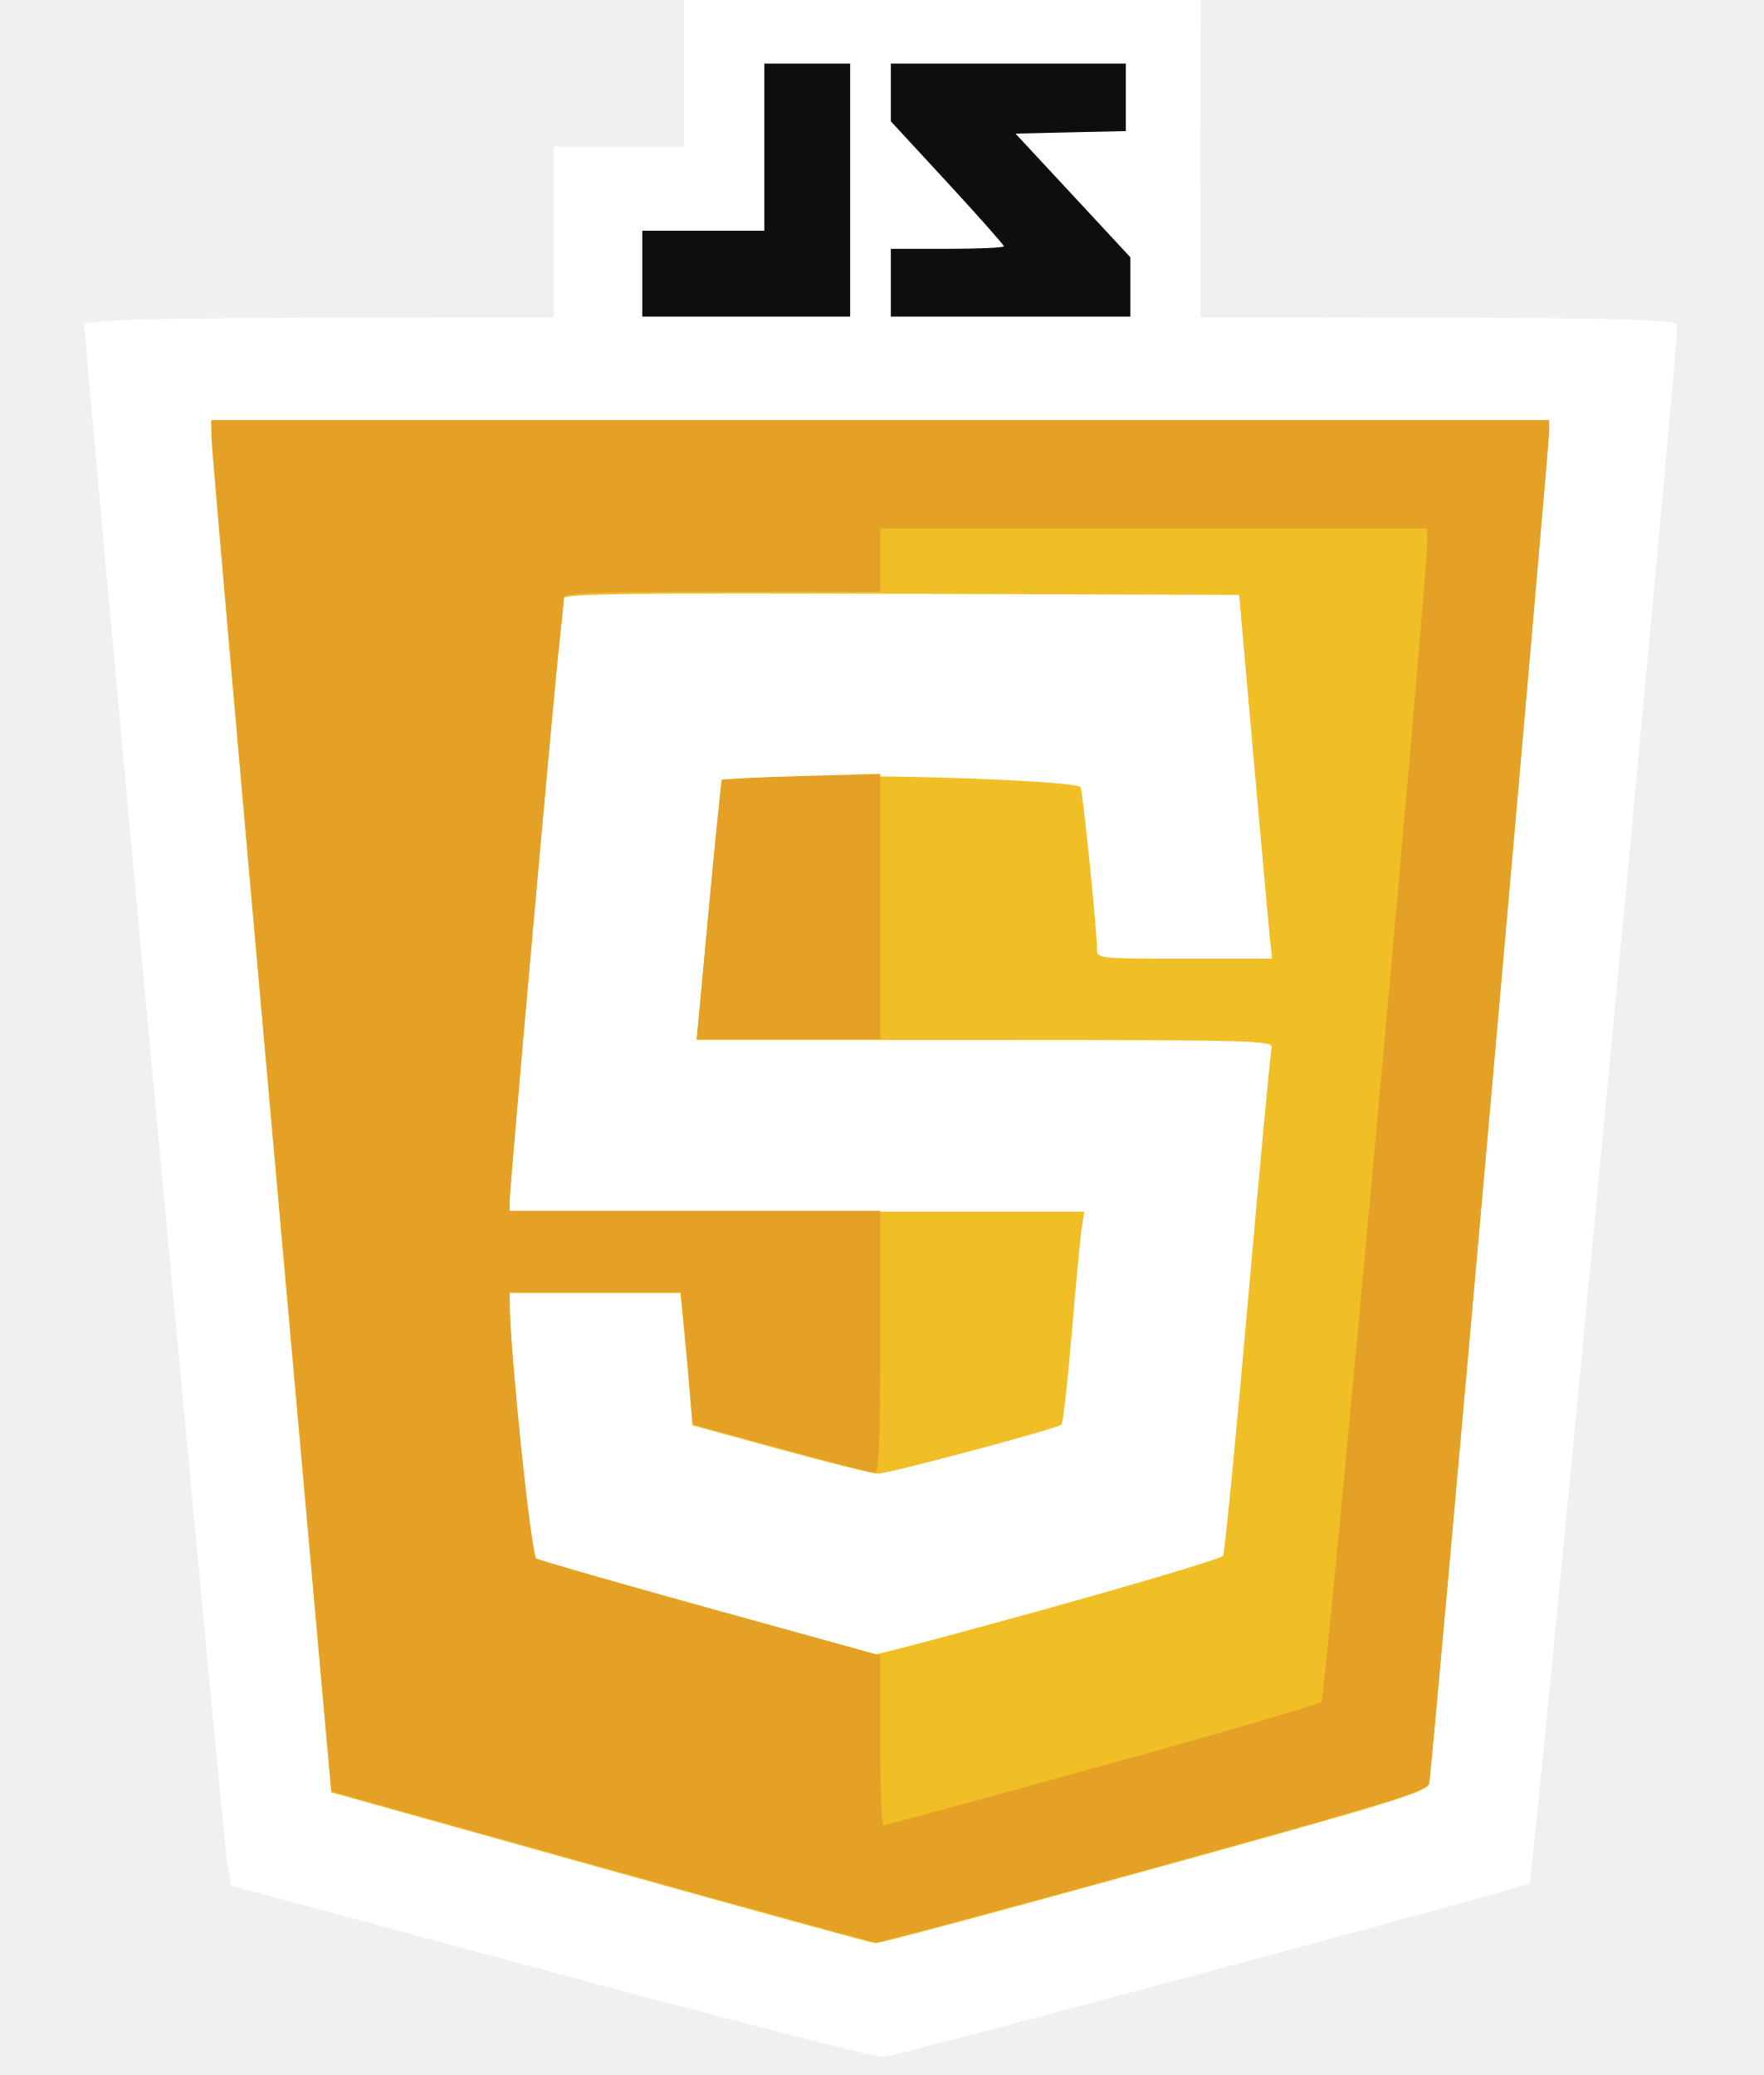
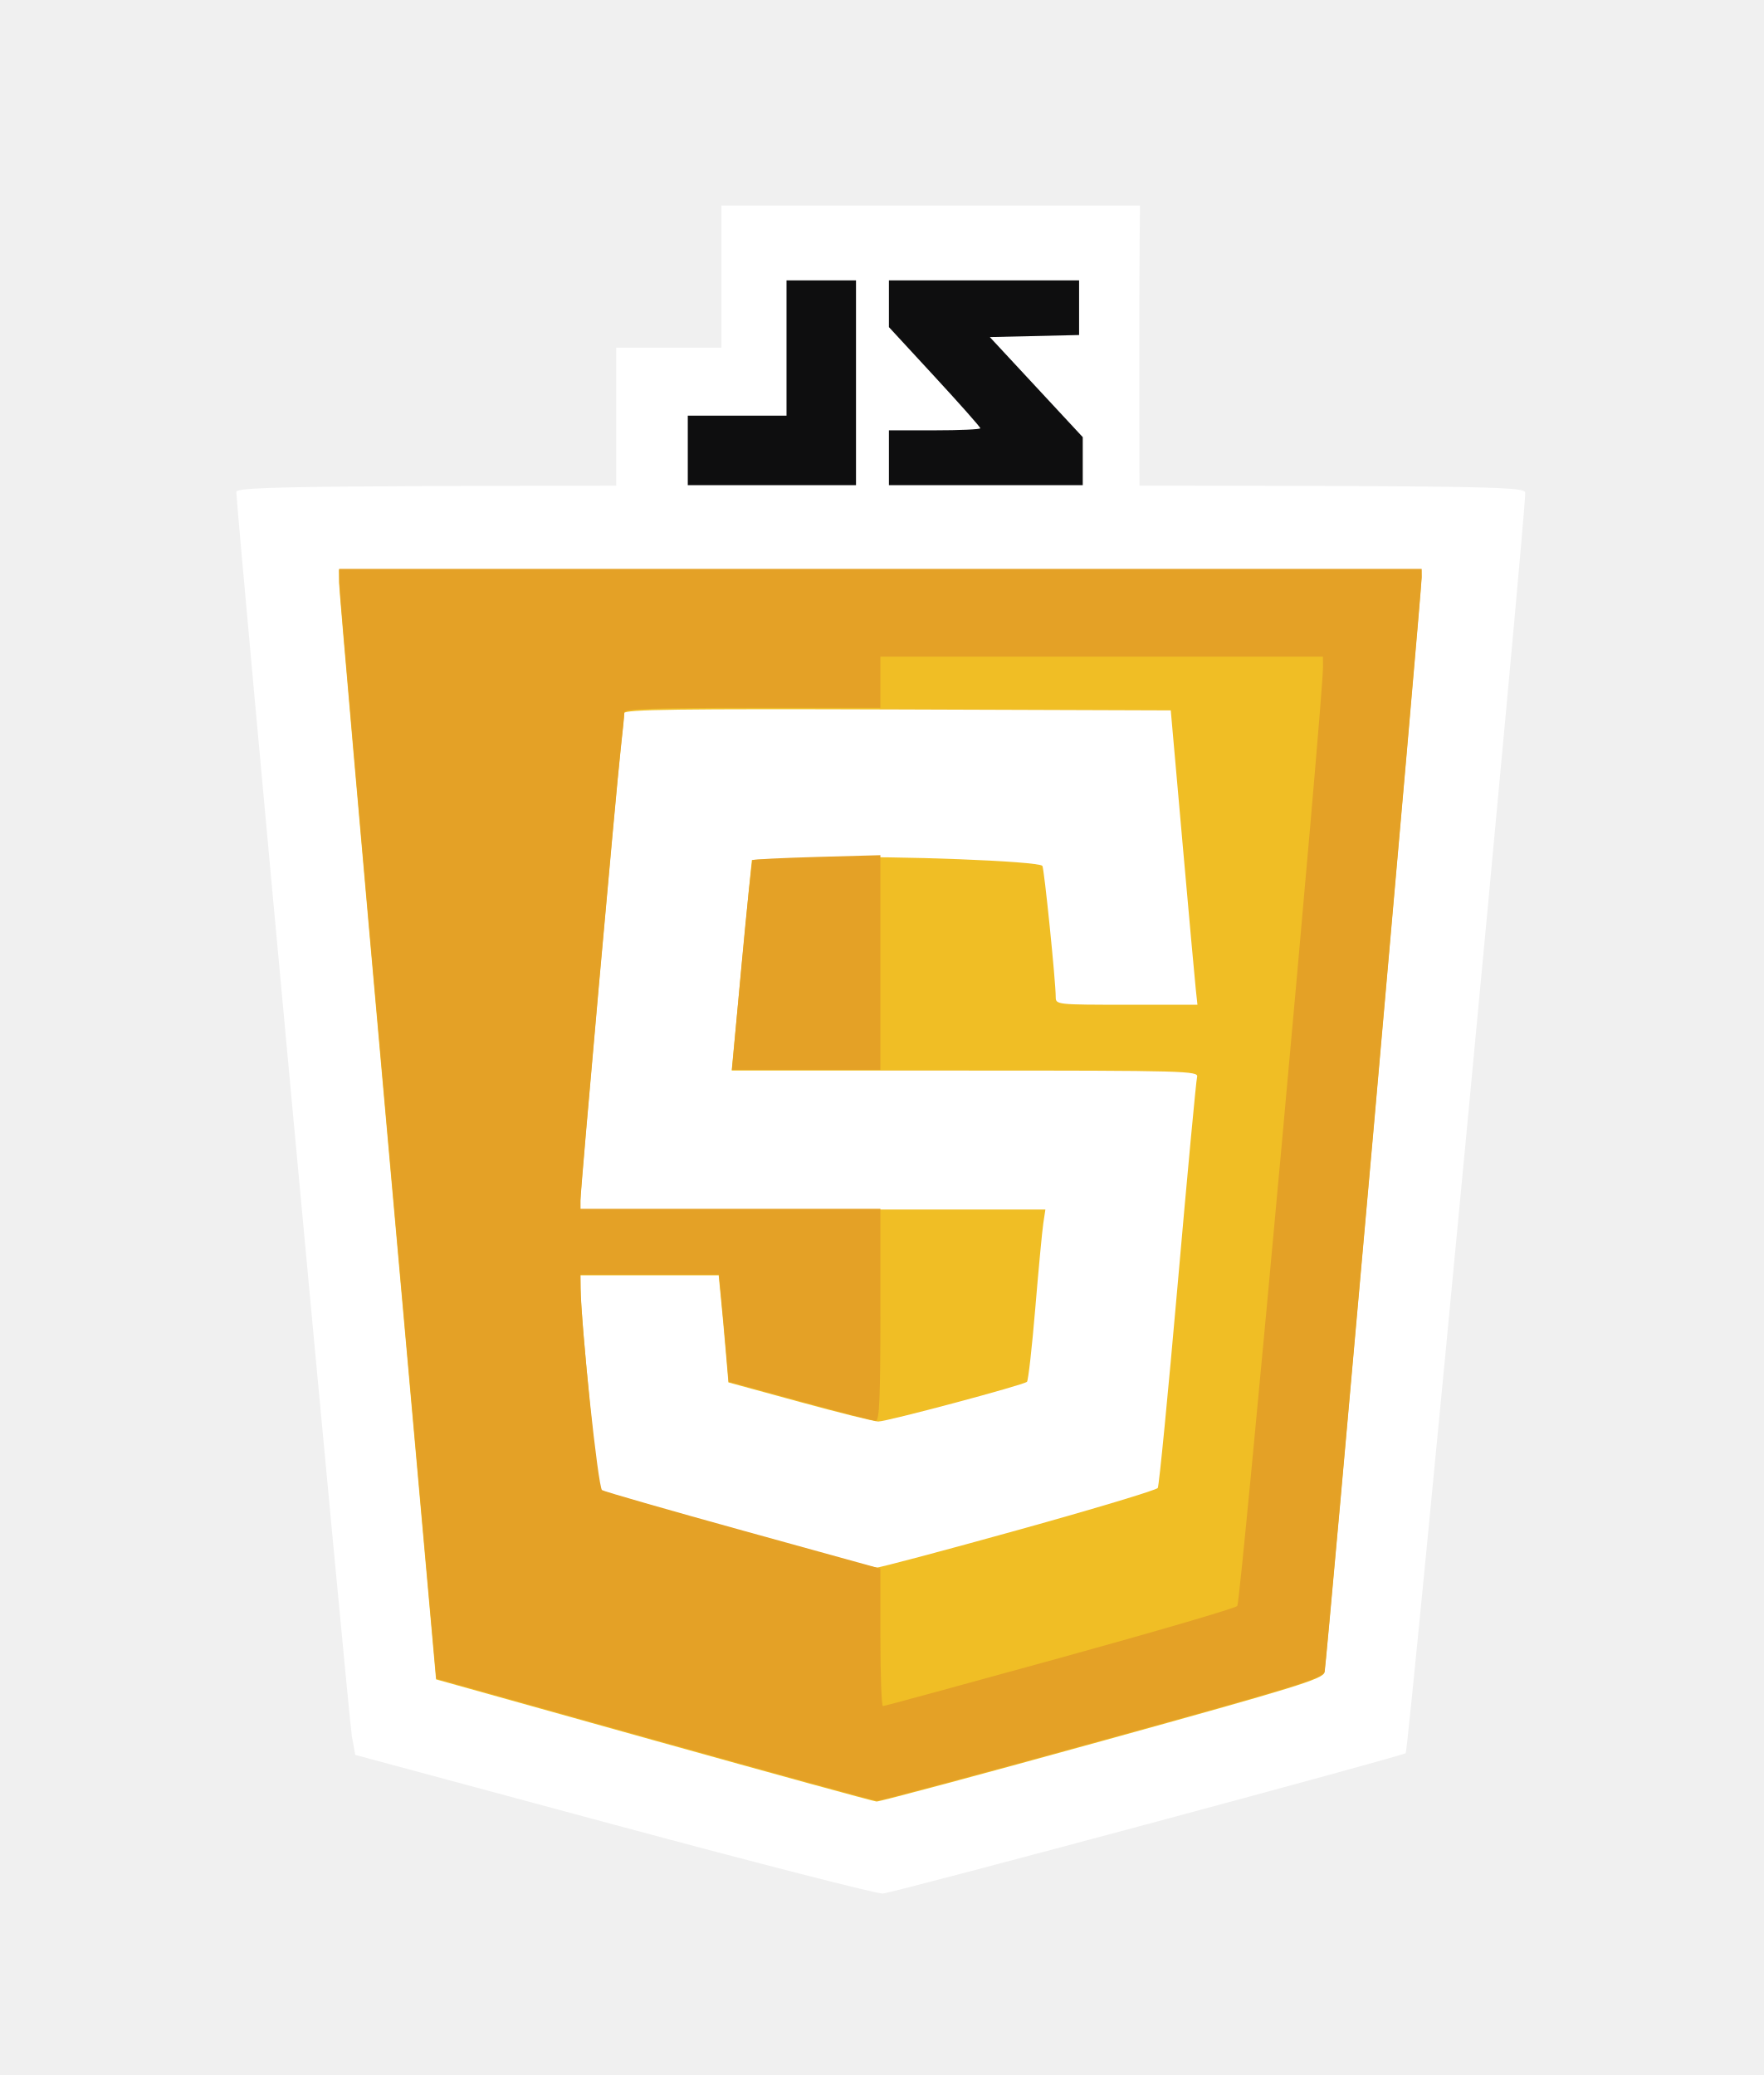
<svg xmlns="http://www.w3.org/2000/svg" version="1.1" id="svg64" width="397.318" height="467.5" viewBox="-62.83 -4.325 520.371 478.645">
  <defs id="defs29" />
-   <path id="path-1" d="M 100.581,9.646 V -27.852 h 22.234 16.116 V -38.227 -79.678 h 26.983 24.257 V 26.91 h -53.862 -35.728 z m 87.845,3.421 0.171,-28.352 h 21.52 c 9.765,0 0.09,2.994 0.09,2.464 -7.116,-2.639 -10.494,14.106 -21.61,1.594 l -0.171,-47.709 V -79.678 h 40.695 62.41 c -0.419,38.207 -0.181,72.494 -0.181,105.947 l -61.519,0.64 h -41.405 z" style="fill:#ffffff;stroke-width:1.482" />
-   <path style="fill:#ffffff;stroke-width:1.333" d="m 1.334,56.944 0.062,5 c 0.034,2.75 8.002,93.801 17.705,202.334 l 17.643,197.334 79.295,22.201 c 43.612,12.211 80.195,22.263 81.295,22.34 1.1,0.077 38.166,-9.874 82.369,-22.113 70.87,-19.623 80.438,-22.579 80.945,-25.008 0.707,-3.384 35.413,-394.899 35.377,-399.088 l -0.025,-3 H 198.666 Z" id="path118" />
-   <path id="path88" d="M 100.059,510.779 5.439,485.276 4.202,478.527 C 3.103,472.528 -37.929,30.615 -37.929,24.776 c 0,-2.113 23.958,-2.353 234.974,-2.353 222.74,0 234.972,0.139 234.955,2.661 -0.075,10.896 -42.546,458.66 -43.59,459.552 -1.318,1.126 -184.458,50.325 -190.577,51.197 -1.735,0.247 -45.733,-11.027 -97.774,-25.054 z m 156.649,-90.115 c 31.803,-8.458 58.282,-15.814 58.844,-16.347 0.56,-0.533 4.282,-36.894 8.269,-80.803 3.988,-43.909 7.653,-82.744 8.145,-86.298 l 0.894,-6.462 H 264.164 195.468 v 28.131 28.132 h 37.089 37.089 l -0.738,3.421 c -0.406,1.882 -1.983,18.054 -3.505,35.937 -1.613,18.949 -3.526,33.246 -4.583,34.266 -0.998,0.963 -16.111,5.425 -33.585,9.916 l -31.768,8.165 v 28.66 c 0,19.562 0.542,28.66 1.708,28.66 0.939,0 27.729,-6.919 59.532,-15.378 z m 75.248,-225.266 c -1.042,-7.452 -10.328,-107.392 -10.328,-111.161 0,-2.29 -5.459,-2.509 -62.291,-2.509 h -62.291 v 29.418 29.417 l 27.991,1.04 c 15.396,0.572 31.598,1.443 36.005,1.935 l 8.014,0.895 1.945,23.011 c 1.07,12.656 2.344,25.578 2.833,28.713 l 0.888,5.702 h 29.07 29.07 z" style="fill:#ffffff;stroke-width:1.464" />
-   <path id="path80" d="M 114.185,479.938 34.89,457.737 17.247,260.404 C 7.544,151.87 -0.423,60.82 -0.458,58.07 l -0.063,-5 h 197.334 197.333 l 0.026,3 c 0.035,4.189 -34.671,395.704 -35.378,399.088 -0.507,2.43 -10.075,5.385 -80.945,25.008 -44.203,12.24 -81.269,22.191 -82.369,22.114 -1.1,-0.078 -37.683,-10.131 -81.295,-22.342 z m 133.132,-76.742 c 27.411,-7.62 50.227,-14.485 50.703,-15.254 0.475,-0.77 3.75,-34.28 7.277,-74.469 3.526,-40.188 6.701,-74.119 7.054,-75.403 0.606,-2.204 -4.058,-2.333 -84.514,-2.333 h -85.156 l 3.626,-38.333 c 1.994,-21.084 3.674,-38.388 3.732,-38.455 0.059,-0.067 12.557,-0.465 27.774,-0.886 24.951,-0.689 76.405,1.301 78.126,3.023 0.643,0.643 4.874,42.15 4.874,47.816 0,2.794 0.377,2.835 25.836,2.835 h 25.836 l -0.609,-5.667 c -0.334,-3.116 -2.523,-27.266 -4.863,-53.666 l -4.255,-48 -99.639,-0.342 c -79.269,-0.272 -99.642,0.001 -99.65,1.333 -0.007,0.922 -0.587,6.775 -1.292,13.009 -1.703,15.083 -14.698,160.822 -14.698,164.847 v 3.153 h 84.784 84.784 l -0.756,5 c -0.415,2.75 -1.733,16.7 -2.928,31 -1.195,14.3 -2.558,26.369 -3.028,26.821 -1.243,1.192 -51.12,14.517 -54.23,14.487 -1.444,-0.014 -14.326,-3.228 -28.626,-7.142 l -26,-7.117 -0.953,-11.191 c -0.524,-6.155 -1.322,-14.942 -1.773,-19.525 l -0.819,-8.333 H 112.707 87.479 l 0.056,5 c 0.105,9.35 6.168,72.335 7.049,73.215 1.018,1.018 97.912,28.255 100.896,28.362 1.1,0.039 24.427,-6.164 51.837,-13.785 z" style="fill:#f0be25;stroke-width:1.333" />
-   <path id="path78" d="M 114.265,479.675 34.97,457.474 17.328,260.141 C 7.624,151.608 -0.343,60.558 -0.377,57.808 L -0.44,52.808 h 197.333 197.334 l 0.025,3 c 0.036,4.188 -34.67,395.703 -35.377,399.088 -0.508,2.429 -10.075,5.384 -80.945,25.008 -44.204,12.239 -81.27,22.19 -82.37,22.113 -1.1,-0.077 -37.683,-10.131 -81.295,-22.342 z m 147.875,-29.7 c 34.881,-9.625 64.075,-18.175 64.876,-19 1.246,-1.285 31.372,-331.455 31.251,-342.501 l -0.04,-3.666 H 277.56 196.893 v 9.333 9.333 h -46.666 c -36.439,0 -46.669,0.366 -46.678,1.667 -0.007,0.917 -0.587,6.767 -1.291,13 -1.704,15.084 -14.698,160.822 -14.698,164.848 v 3.152 h 54.667 54.666 v 38.667 c 0,30.057 -0.371,38.661 -1.666,38.641 -0.917,-0.014 -13.367,-3.228 -27.667,-7.142 l -26,-7.117 -0.953,-11.191 c -0.525,-6.155 -1.323,-14.941 -1.773,-19.525 l -0.82,-8.333 H 112.787 87.56 l 0.056,5 c 0.16,14.301 6.346,72.679 7.797,73.576 0.882,0.545 24.076,7.209 51.542,14.81 l 49.938,13.819 v 25.064 c 0,13.785 0.411,25.064 0.913,25.064 0.502,0 29.452,-7.875 64.334,-17.499 z M 146.247,197.499 c 1.917,-20.886 3.746,-38.211 4.066,-38.5 0.319,-0.289 10.93,-0.812 23.58,-1.162 l 23,-0.636 v 39.137 39.136 h -27.065 -27.066 z" style="fill:#e4a126;stroke-width:1.333" />
-   <path id="path76" d="M 126.667,9.612 V -3.055 h 18 18 V -27.722 -52.388 H 175.333 188 V -15.055 22.278 H 157.333 126.667 Z M 200,12.278 v -10 h 16.667 c 9.167,0 16.667,-0.339 16.667,-0.753 0,-0.414 -7.5,-8.881 -16.667,-18.816 L 200,-35.354 v -8.517 -8.517 h 34.667 34.667 v 9.959 9.959 l -16.274,0.374 -16.274,0.374 16.941,18.244 16.941,18.244 v 8.756 8.756 H 235.333 200 Z" style="fill:#0e0e0f;stroke-width:1.333" />
+   <path id="path-1" d="M 118.981,61.793 V 31.448 h 17.993 13.042 v -8.395 -33.543 h 21.836 19.629 V 75.763 H 147.893 118.981 Z m 71.087,2.768 0.138,-22.943 h 17.415 c 7.902,0 0.073,2.423 0.073,1.994 -5.759,-2.135 -8.492,11.415 -17.487,1.29 L 190.069,6.294 v -16.785 h 32.932 50.505 c -0.339,30.918 -0.147,58.665 -0.147,85.736 l -49.784,0.518 h -33.506 z" style="fill:#ffffff;stroke-width:1.199" />
+   <path style="fill:#ffffff;stroke-width:1.079" d="m 38.667,100.068 0.051,4.046 c 0.028,2.225 6.475,75.907 14.328,163.736 l 14.277,159.69 64.168,17.966 c 35.292,9.881 64.897,18.016 65.787,18.078 0.89,0.062 30.885,-7.99 66.656,-17.895 57.351,-15.88 65.093,-18.272 65.504,-20.237 0.572,-2.739 28.657,-319.567 28.628,-322.956 l -0.021,-2.428 H 198.355 Z" id="path118" />
+   <path id="path88" d="m 118.559,467.328 -76.571,-20.638 -1.001,-5.462 C 40.099,436.374 6.894,78.762 6.894,74.036 c 0,-1.71 19.387,-1.904 190.15,-1.904 180.249,0 190.148,0.113 190.134,2.154 -0.061,8.817 -34.43,371.165 -35.275,371.886 -1.067,0.912 -149.27,40.725 -154.222,41.431 -1.404,0.2 -37.009,-8.924 -79.122,-20.274 z m 126.766,-72.924 c 25.736,-6.844 47.164,-12.797 47.618,-13.229 0.453,-0.431 3.465,-29.856 6.692,-65.389 3.227,-35.533 6.193,-66.959 6.591,-69.835 l 0.724,-5.23 H 251.358 195.767 v 22.765 22.766 h 30.014 30.014 l -0.597,2.769 c -0.328,1.523 -1.605,14.61 -2.836,29.081 -1.305,15.334 -2.853,26.904 -3.709,27.729 -0.808,0.779 -13.038,4.39 -27.178,8.024 l -25.708,6.608 v 23.192 c 0,15.83 0.439,23.192 1.382,23.192 0.76,0 22.44,-5.599 48.176,-12.444 z m 60.893,-182.294 c -0.843,-6.03 -8.358,-86.906 -8.358,-89.955 0,-1.853 -4.417,-2.031 -50.408,-2.031 h -50.408 v 23.806 23.806 l 22.651,0.842 c 12.459,0.463 25.571,1.168 29.137,1.566 l 6.485,0.724 1.574,18.621 c 0.866,10.242 1.897,20.698 2.292,23.236 l 0.718,4.615 h 23.524 23.524 z" style="fill:#ffffff;stroke-width:1.184" />
+   <path id="path80" d="M 129.99,442.37 65.822,424.404 51.544,264.715 C 43.692,176.885 37.245,103.204 37.217,100.979 l -0.051,-4.046 H 196.856 356.545 l 0.021,2.428 c 0.028,3.39 -28.057,320.218 -28.629,322.956 -0.41,1.966 -8.153,4.358 -65.504,20.237 -35.771,9.905 -65.766,17.958 -66.656,17.895 -0.89,-0.063 -30.494,-8.198 -65.787,-18.08 z M 237.725,380.267 c 22.182,-6.166 40.645,-11.722 41.031,-12.344 0.384,-0.623 3.035,-27.741 5.889,-60.263 2.853,-32.522 5.423,-59.98 5.708,-61.019 0.49,-1.784 -3.284,-1.888 -68.392,-1.888 H 153.05 l 2.934,-31.02 c 1.614,-17.062 2.973,-31.065 3.02,-31.119 0.048,-0.054 10.162,-0.376 22.476,-0.717 20.191,-0.558 61.83,1.053 63.222,2.446 0.52,0.52 3.944,34.109 3.944,38.694 0,2.261 0.305,2.294 20.907,2.294 h 20.907 l -0.493,-4.586 c -0.27,-2.522 -2.042,-22.065 -3.935,-43.428 l -3.443,-38.843 -80.631,-0.277 c -64.147,-0.22 -80.634,8.1e-4 -80.64,1.079 -0.005,0.746 -0.475,5.483 -1.046,10.527 -1.378,12.206 -11.894,130.143 -11.894,133.4 v 2.552 h 68.61 68.61 l -0.612,4.046 c -0.336,2.225 -1.402,13.514 -2.369,25.086 -0.967,11.572 -2.07,21.339 -2.45,21.705 -1.006,0.965 -41.368,11.748 -43.885,11.723 -1.169,-0.011 -11.593,-2.612 -23.165,-5.78 l -21.04,-5.759 -0.771,-9.056 c -0.424,-4.981 -1.07,-12.092 -1.435,-15.8 l -0.663,-6.743 h -20.415 -20.415 l 0.045,4.046 c 0.085,7.566 4.991,58.536 5.704,59.248 0.824,0.824 79.234,22.865 81.649,22.952 0.89,0.032 19.767,-4.988 41.948,-11.155 z" style="fill:#f0be25;stroke-width:1.079" />
+   <path id="path78" d="M 130.055,442.157 65.886,424.191 51.61,264.502 C 43.757,176.673 37.31,102.992 37.282,100.767 L 37.231,96.721 H 196.92 356.61 l 0.02,2.428 c 0.029,3.389 -28.056,320.217 -28.628,322.956 -0.411,1.966 -8.153,4.357 -65.504,20.237 -35.771,9.904 -65.767,17.957 -66.657,17.895 -0.89,-0.062 -30.494,-8.198 -65.787,-18.08 z m 119.666,-24.034 c 28.227,-7.789 51.852,-14.708 52.5,-15.375 1.008,-1.04 25.387,-268.225 25.289,-277.164 l -0.032,-2.967 h -65.279 -65.279 v 7.553 7.553 h -37.764 c -29.488,0 -37.766,0.296 -37.774,1.349 -0.005,0.742 -0.475,5.476 -1.045,10.52 -1.379,12.207 -11.894,130.143 -11.894,133.401 v 2.551 h 44.239 44.238 v 31.291 c 0,24.323 -0.3,31.286 -1.348,31.27 -0.742,-0.011 -10.817,-2.612 -22.389,-5.78 l -21.04,-5.759 -0.771,-9.056 c -0.425,-4.981 -1.071,-12.091 -1.435,-15.8 l -0.664,-6.743 h -20.415 -20.415 l 0.045,4.046 c 0.129,11.573 5.135,58.814 6.31,59.54 0.714,0.441 19.483,5.834 41.71,11.985 l 40.412,11.183 v 20.283 c 0,11.155 0.333,20.283 0.739,20.283 0.406,0 23.834,-6.373 52.061,-14.161 z M 155.936,213.81 c 1.551,-16.902 3.031,-30.922 3.29,-31.156 0.258,-0.234 8.845,-0.657 19.082,-0.94 l 18.612,-0.515 v 31.671 31.67 h -21.902 -21.903 z" style="fill:#e4a126;stroke-width:1.079" />
+   <path id="path76" d="M 140.091,61.765 V 51.515 h 14.566 14.566 V 31.554 11.592 h 10.25 10.25 V 41.804 72.015 H 164.907 140.091 Z m 59.344,2.158 v -8.092 h 13.487 c 7.418,0 13.487,-0.274 13.487,-0.609 0,-0.335 -6.069,-7.187 -13.487,-15.227 L 199.435,25.377 v -6.892 -6.892 h 28.054 28.054 v 8.059 8.059 l -13.17,0.303 -13.17,0.303 13.709,14.764 13.709,14.764 v 7.085 7.085 h -28.593 -28.593 z" style="fill:#0e0e0f;stroke-width:1.079" />
</svg>
